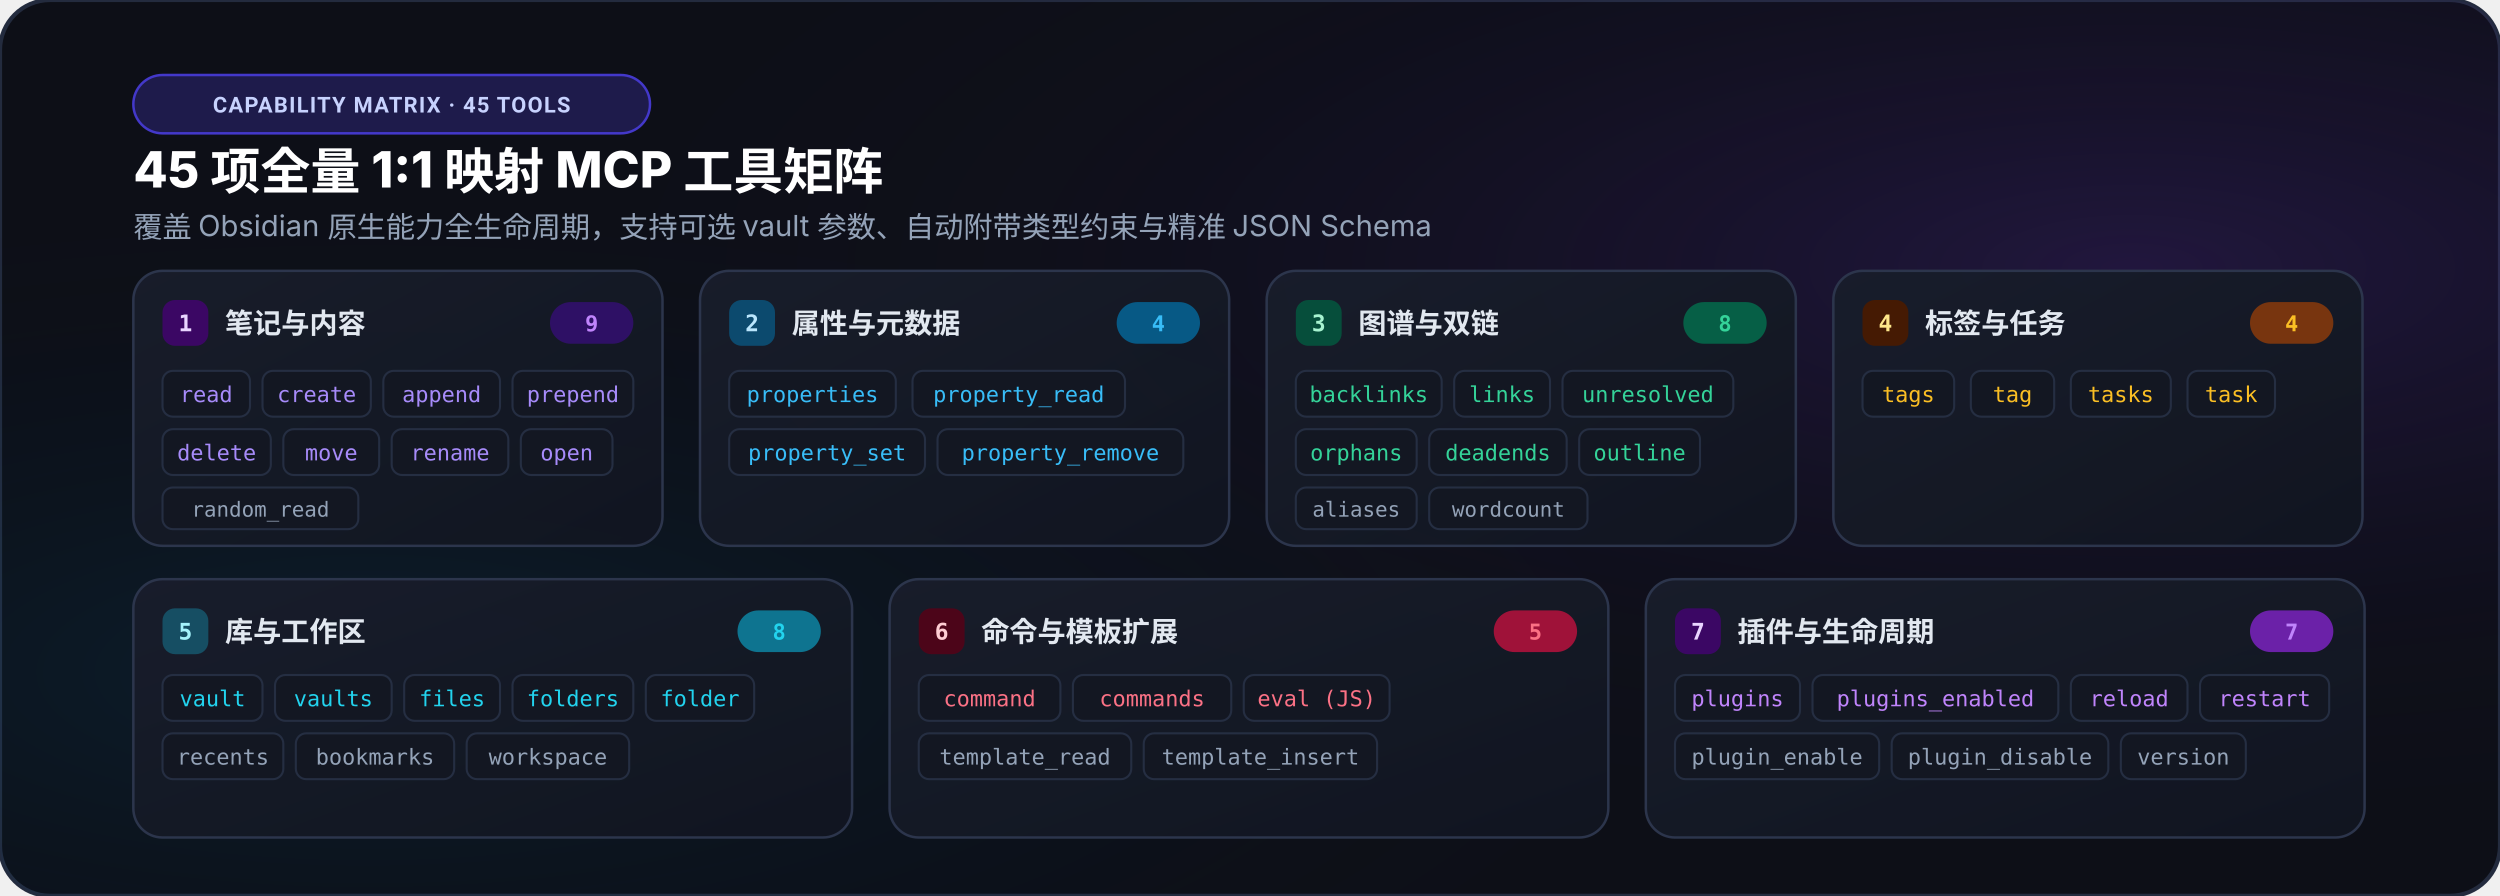
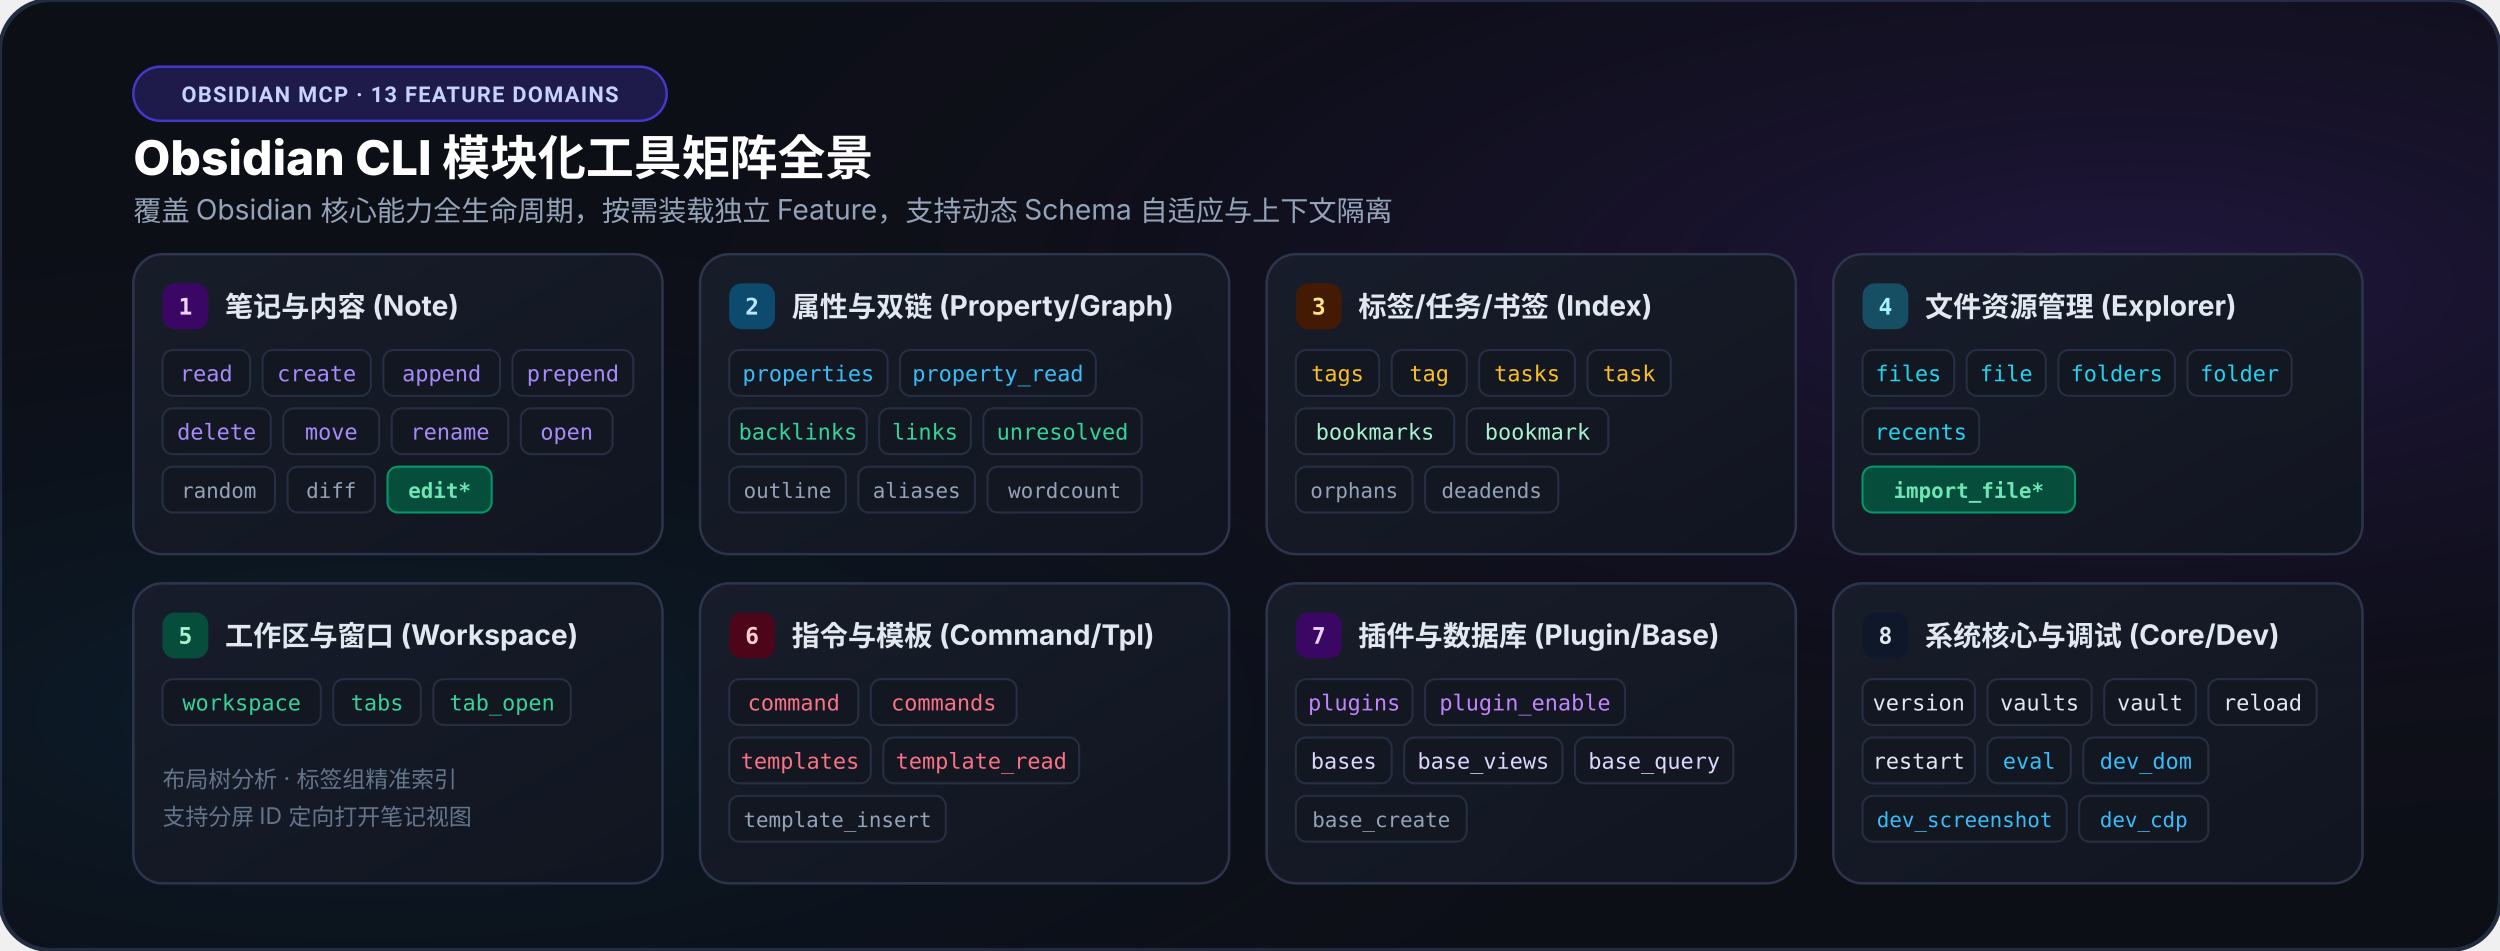
- <svg xmlns="http://www.w3.org/2000/svg" width="1200" height="430" viewBox="0 0 1200 430" role="img" aria-labelledby="tm-title tm-desc">
+ <svg xmlns="http://www.w3.org/2000/svg" width="1200" height="456" viewBox="0 0 1200 456" role="img" aria-labelledby="tm-title tm-desc">
  <defs>
    <radialGradient id="tm-glow-purple" cx="85%" cy="30%" r="65%">
      <stop offset="0%" stop-color="#7C3AED" stop-opacity="0.18" />
      <stop offset="60%" stop-color="#4C1D95" stop-opacity="0.04" />
      <stop offset="100%" stop-color="#0D0F17" stop-opacity="0" />
    </radialGradient>
    <radialGradient id="tm-glow-cyan" cx="15%" cy="75%" r="55%">
      <stop offset="0%" stop-color="#0284C7" stop-opacity="0.12" />
      <stop offset="100%" stop-color="#0D0F17" stop-opacity="0" />
    </radialGradient>
    <linearGradient id="tm-card-bg" x1="0%" y1="0%" x2="100%" y2="100%">
      <stop offset="0%" stop-color="#181D2B" stop-opacity="0.95" />
      <stop offset="100%" stop-color="#111520" stop-opacity="0.98" />
    </linearGradient>
  </defs>
-   <rect width="1200" height="430" rx="24" fill="#0D0F17" stroke="#232B3E" stroke-width="2" />
-   <rect width="1200" height="430" rx="24" fill="url(#tm-glow-purple)" />
-   <rect width="1200" height="430" rx="24" fill="url(#tm-glow-cyan)" />
-   <g transform="translate(64, 36)">
-     <rect width="248" height="28" rx="14" fill="#1E1B4B" stroke="#4338CA" stroke-width="1.2" />
-     <text x="124" y="18" text-anchor="middle" font-family="-apple-system, BlinkMacSystemFont, 'Segoe UI', Roboto, sans-serif" font-size="10.5" font-weight="700" fill="#C7D2FE" letter-spacing="0.6">CAPABILITY MATRIX · 45 TOOLS</text>
-     <text x="0" y="54" font-family="-apple-system, BlinkMacSystemFont, 'Segoe UI', 'PingFang SC', 'Microsoft YaHei', sans-serif" font-size="24" font-weight="800" fill="#FFFFFF">45 项全量 1:1 映射 MCP 工具矩阵</text>
-     <text x="0" y="78" font-family="-apple-system, BlinkMacSystemFont, 'Segoe UI', 'PingFang SC', 'Microsoft YaHei', sans-serif" font-size="14" font-weight="400" fill="#94A3B8">覆盖 Obsidian 原生能力全生命周期，支持可选 vault 参数、自动附带类型约束与精准 JSON Schema</text>
-   </g>
-   <g transform="translate(64, 130)">
-     <rect width="254" height="132" rx="14" fill="url(#tm-card-bg)" stroke="#2C354C" stroke-width="1.2" />
+   <rect width="1200" height="456" rx="24" fill="#0D0F17" stroke="#232B3E" stroke-width="2" />
+   <rect width="1200" height="456" rx="24" fill="url(#tm-glow-purple)" />
+   <rect width="1200" height="456" rx="24" fill="url(#tm-glow-cyan)" />
+   <g transform="translate(64, 32)">
+     <rect width="256" height="26" rx="13" fill="#1E1B4B" stroke="#4338CA" stroke-width="1.2" />
+     <text x="128" y="17" text-anchor="middle" font-family="-apple-system, BlinkMacSystemFont, 'Segoe UI', Roboto, sans-serif" font-size="10.5" font-weight="700" fill="#C7D2FE" letter-spacing="0.6">OBSIDIAN MCP · 13 FEATURE DOMAINS</text>
+     <text x="0" y="52" font-family="-apple-system, BlinkMacSystemFont, 'Segoe UI', 'PingFang SC', 'Microsoft YaHei', sans-serif" font-size="23" font-weight="800" fill="#FFFFFF">Obsidian CLI 模块化工具矩阵全景</text>
+     <text x="0" y="74" font-family="-apple-system, BlinkMacSystemFont, 'Segoe UI', 'PingFang SC', 'Microsoft YaHei', sans-serif" font-size="13.5" font-weight="400" fill="#94A3B8">覆盖 Obsidian 核心能力全生命周期，按需装载独立 Feature，支持动态 Schema 自适应与上下文隔离</text>
+   </g>
+   <g transform="translate(64, 122)">
+     <rect width="254" height="144" rx="14" fill="url(#tm-card-bg)" stroke="#2C354C" stroke-width="1.2" />
    <rect x="14" y="14" width="22" height="22" rx="6" fill="#3B0764" />
    <text x="25" y="29" text-anchor="middle" font-family="'SF Mono', monospace" font-size="11" font-weight="700" fill="#E9D5FF">1</text>
-     <text x="44" y="30" font-family="-apple-system, BlinkMacSystemFont, 'Segoe UI', 'PingFang SC', sans-serif" font-size="13.5" font-weight="700" fill="#E2E8F0">笔记与内容</text>
-     <rect x="200" y="15" width="40" height="20" rx="10" fill="#2E1065" />
-     <text x="220" y="29" text-anchor="middle" font-family="'SF Mono', monospace" font-size="10.5" font-weight="700" fill="#C084FC">9</text>
-     <g transform="translate(14, 48)">
+     <text x="44" y="30" font-family="-apple-system, BlinkMacSystemFont, 'Segoe UI', 'PingFang SC', sans-serif" font-size="13.5" font-weight="700" fill="#E2E8F0">笔记与内容 (Note)</text>
+     <g transform="translate(14, 46)">
      <rect x="0" y="0" width="42" height="22" rx="5" fill="#131722" stroke="#252E42" />
      <text x="21" y="15" text-anchor="middle" font-family="'SF Mono', monospace" font-size="10.5" fill="#A78BFA">read</text>
      <rect x="48" y="0" width="52" height="22" rx="5" fill="#131722" stroke="#252E42" />
      <text x="74" y="15" text-anchor="middle" font-family="'SF Mono', monospace" font-size="10.5" fill="#A78BFA">create</text>
      <rect x="106" y="0" width="56" height="22" rx="5" fill="#131722" stroke="#252E42" />
      <text x="134" y="15" text-anchor="middle" font-family="'SF Mono', monospace" font-size="10.5" fill="#A78BFA">append</text>
      <rect x="168" y="0" width="58" height="22" rx="5" fill="#131722" stroke="#252E42" />
      <text x="197" y="15" text-anchor="middle" font-family="'SF Mono', monospace" font-size="10.5" fill="#A78BFA">prepend</text>
      <rect x="0" y="28" width="52" height="22" rx="5" fill="#131722" stroke="#252E42" />
      <text x="26" y="43" text-anchor="middle" font-family="'SF Mono', monospace" font-size="10.5" fill="#A78BFA">delete</text>
      <rect x="58" y="28" width="46" height="22" rx="5" fill="#131722" stroke="#252E42" />
      <text x="81" y="43" text-anchor="middle" font-family="'SF Mono', monospace" font-size="10.5" fill="#A78BFA">move</text>
      <rect x="110" y="28" width="56" height="22" rx="5" fill="#131722" stroke="#252E42" />
      <text x="138" y="43" text-anchor="middle" font-family="'SF Mono', monospace" font-size="10.5" fill="#A78BFA">rename</text>
      <rect x="172" y="28" width="44" height="22" rx="5" fill="#131722" stroke="#252E42" />
      <text x="194" y="43" text-anchor="middle" font-family="'SF Mono', monospace" font-size="10.5" fill="#A78BFA">open</text>
-       <rect x="0" y="56" width="94" height="20" rx="5" fill="#131722" stroke="#252E42" />
-       <text x="47" y="70" text-anchor="middle" font-family="'SF Mono', monospace" font-size="10" fill="#94A3B8">random_read</text>
-     </g>
-   </g>
-   <g transform="translate(336, 130)">
-     <rect width="254" height="132" rx="14" fill="url(#tm-card-bg)" stroke="#2C354C" stroke-width="1.2" />
+       <rect x="0" y="56" width="54" height="22" rx="5" fill="#131722" stroke="#252E42" />
+       <text x="27" y="71" text-anchor="middle" font-family="'SF Mono', monospace" font-size="10" fill="#94A3B8">random</text>
+       <rect x="60" y="56" width="42" height="22" rx="5" fill="#131722" stroke="#252E42" />
+       <text x="81" y="71" text-anchor="middle" font-family="'SF Mono', monospace" font-size="10" fill="#94A3B8">diff</text>
+       <rect x="108" y="56" width="50" height="22" rx="5" fill="#064E3B" stroke="#059669" />
+       <text x="133" y="71" text-anchor="middle" font-family="'SF Mono', monospace" font-size="10" font-weight="700" fill="#6EE7B7">edit*</text>
+     </g>
+   </g>
+   <g transform="translate(336, 122)">
+     <rect width="254" height="144" rx="14" fill="url(#tm-card-bg)" stroke="#2C354C" stroke-width="1.2" />
    <rect x="14" y="14" width="22" height="22" rx="6" fill="#0C4A6E" />
    <text x="25" y="29" text-anchor="middle" font-family="'SF Mono', monospace" font-size="11" font-weight="700" fill="#BAE6FD">2</text>
-     <text x="44" y="30" font-family="-apple-system, BlinkMacSystemFont, 'Segoe UI', 'PingFang SC', sans-serif" font-size="13.5" font-weight="700" fill="#E2E8F0">属性与元数据</text>
-     <rect x="200" y="15" width="40" height="20" rx="10" fill="#075985" />
-     <text x="220" y="29" text-anchor="middle" font-family="'SF Mono', monospace" font-size="10.5" font-weight="700" fill="#38BDF8">4</text>
-     <g transform="translate(14, 48)">
-       <rect x="0" y="0" width="80" height="22" rx="5" fill="#131722" stroke="#252E42" />
-       <text x="40" y="15" text-anchor="middle" font-family="'SF Mono', monospace" font-size="10.5" fill="#38BDF8">properties</text>
-       <rect x="88" y="0" width="102" height="22" rx="5" fill="#131722" stroke="#252E42" />
-       <text x="139" y="15" text-anchor="middle" font-family="'SF Mono', monospace" font-size="10.5" fill="#38BDF8">property_read</text>
-       <rect x="0" y="28" width="94" height="22" rx="5" fill="#131722" stroke="#252E42" />
-       <text x="47" y="43" text-anchor="middle" font-family="'SF Mono', monospace" font-size="10.5" fill="#38BDF8">property_set</text>
-       <rect x="100" y="28" width="118" height="22" rx="5" fill="#131722" stroke="#252E42" />
-       <text x="159" y="43" text-anchor="middle" font-family="'SF Mono', monospace" font-size="10.5" fill="#38BDF8">property_remove</text>
-     </g>
-   </g>
-   <g transform="translate(608, 130)">
-     <rect width="254" height="132" rx="14" fill="url(#tm-card-bg)" stroke="#2C354C" stroke-width="1.2" />
+     <text x="44" y="30" font-family="-apple-system, BlinkMacSystemFont, 'Segoe UI', 'PingFang SC', sans-serif" font-size="13.5" font-weight="700" fill="#E2E8F0">属性与双链 (Property/Graph)</text>
+     <g transform="translate(14, 46)">
+       <rect x="0" y="0" width="76" height="22" rx="5" fill="#131722" stroke="#252E42" />
+       <text x="38" y="15" text-anchor="middle" font-family="'SF Mono', monospace" font-size="10.5" fill="#38BDF8">properties</text>
+       <rect x="82" y="0" width="94" height="22" rx="5" fill="#131722" stroke="#252E42" />
+       <text x="129" y="15" text-anchor="middle" font-family="'SF Mono', monospace" font-size="10.5" fill="#38BDF8">property_read</text>
+       <rect x="0" y="28" width="66" height="22" rx="5" fill="#131722" stroke="#252E42" />
+       <text x="33" y="43" text-anchor="middle" font-family="'SF Mono', monospace" font-size="10.5" fill="#34D399">backlinks</text>
+       <rect x="72" y="28" width="44" height="22" rx="5" fill="#131722" stroke="#252E42" />
+       <text x="94" y="43" text-anchor="middle" font-family="'SF Mono', monospace" font-size="10.5" fill="#34D399">links</text>
+       <rect x="122" y="28" width="76" height="22" rx="5" fill="#131722" stroke="#252E42" />
+       <text x="160" y="43" text-anchor="middle" font-family="'SF Mono', monospace" font-size="10.5" fill="#34D399">unresolved</text>
+       <rect x="0" y="56" width="56" height="22" rx="5" fill="#131722" stroke="#252E42" />
+       <text x="28" y="71" text-anchor="middle" font-family="'SF Mono', monospace" font-size="10" fill="#94A3B8">outline</text>
+       <rect x="62" y="56" width="56" height="22" rx="5" fill="#131722" stroke="#252E42" />
+       <text x="90" y="71" text-anchor="middle" font-family="'SF Mono', monospace" font-size="10" fill="#94A3B8">aliases</text>
+       <rect x="124" y="56" width="74" height="22" rx="5" fill="#131722" stroke="#252E42" />
+       <text x="161" y="71" text-anchor="middle" font-family="'SF Mono', monospace" font-size="10" fill="#94A3B8">wordcount</text>
+     </g>
+   </g>
+   <g transform="translate(608, 122)">
+     <rect width="254" height="144" rx="14" fill="url(#tm-card-bg)" stroke="#2C354C" stroke-width="1.2" />
+     <rect x="14" y="14" width="22" height="22" rx="6" fill="#451A03" />
+     <text x="25" y="29" text-anchor="middle" font-family="'SF Mono', monospace" font-size="11" font-weight="700" fill="#FDE68A">3</text>
+     <text x="44" y="30" font-family="-apple-system, BlinkMacSystemFont, 'Segoe UI', 'PingFang SC', sans-serif" font-size="13.5" font-weight="700" fill="#E2E8F0">标签/任务/书签 (Index)</text>
+     <g transform="translate(14, 46)">
+       <rect x="0" y="0" width="40" height="22" rx="5" fill="#131722" stroke="#252E42" />
+       <text x="20" y="15" text-anchor="middle" font-family="'SF Mono', monospace" font-size="10.5" fill="#FBBF24">tags</text>
+       <rect x="46" y="0" width="36" height="22" rx="5" fill="#131722" stroke="#252E42" />
+       <text x="64" y="15" text-anchor="middle" font-family="'SF Mono', monospace" font-size="10.5" fill="#FBBF24">tag</text>
+       <rect x="88" y="0" width="46" height="22" rx="5" fill="#131722" stroke="#252E42" />
+       <text x="111" y="15" text-anchor="middle" font-family="'SF Mono', monospace" font-size="10.5" fill="#FBBF24">tasks</text>
+       <rect x="140" y="0" width="40" height="22" rx="5" fill="#131722" stroke="#252E42" />
+       <text x="160" y="15" text-anchor="middle" font-family="'SF Mono', monospace" font-size="10.5" fill="#FBBF24">task</text>
+       <rect x="0" y="28" width="76" height="22" rx="5" fill="#131722" stroke="#252E42" />
+       <text x="38" y="43" text-anchor="middle" font-family="'SF Mono', monospace" font-size="10.5" fill="#A7F3D0">bookmarks</text>
+       <rect x="82" y="28" width="68" height="22" rx="5" fill="#131722" stroke="#252E42" />
+       <text x="116" y="43" text-anchor="middle" font-family="'SF Mono', monospace" font-size="10.5" fill="#A7F3D0">bookmark</text>
+       <rect x="0" y="56" width="56" height="22" rx="5" fill="#131722" stroke="#252E42" />
+       <text x="28" y="71" text-anchor="middle" font-family="'SF Mono', monospace" font-size="10" fill="#94A3B8">orphans</text>
+       <rect x="62" y="56" width="64" height="22" rx="5" fill="#131722" stroke="#252E42" />
+       <text x="94" y="71" text-anchor="middle" font-family="'SF Mono', monospace" font-size="10" fill="#94A3B8">deadends</text>
+     </g>
+   </g>
+   <g transform="translate(880, 122)">
+     <rect width="254" height="144" rx="14" fill="url(#tm-card-bg)" stroke="#2C354C" stroke-width="1.2" />
+     <rect x="14" y="14" width="22" height="22" rx="6" fill="#164E63" />
+     <text x="25" y="29" text-anchor="middle" font-family="'SF Mono', monospace" font-size="11" font-weight="700" fill="#A5F3FC">4</text>
+     <text x="44" y="30" font-family="-apple-system, BlinkMacSystemFont, 'Segoe UI', 'PingFang SC', sans-serif" font-size="13.5" font-weight="700" fill="#E2E8F0">文件资源管理 (Explorer)</text>
+     <g transform="translate(14, 46)">
+       <rect x="0" y="0" width="44" height="22" rx="5" fill="#131722" stroke="#252E42" />
+       <text x="22" y="15" text-anchor="middle" font-family="'SF Mono', monospace" font-size="10.5" fill="#22D3EE">files</text>
+       <rect x="50" y="0" width="38" height="22" rx="5" fill="#131722" stroke="#252E42" />
+       <text x="69" y="15" text-anchor="middle" font-family="'SF Mono', monospace" font-size="10.5" fill="#22D3EE">file</text>
+       <rect x="94" y="0" width="56" height="22" rx="5" fill="#131722" stroke="#252E42" />
+       <text x="122" y="15" text-anchor="middle" font-family="'SF Mono', monospace" font-size="10.5" fill="#22D3EE">folders</text>
+       <rect x="156" y="0" width="50" height="22" rx="5" fill="#131722" stroke="#252E42" />
+       <text x="181" y="15" text-anchor="middle" font-family="'SF Mono', monospace" font-size="10.5" fill="#22D3EE">folder</text>
+       <rect x="0" y="28" width="56" height="22" rx="5" fill="#131722" stroke="#252E42" />
+       <text x="28" y="43" text-anchor="middle" font-family="'SF Mono', monospace" font-size="10.5" fill="#22D3EE">recents</text>
+       <rect x="0" y="56" width="102" height="22" rx="5" fill="#064E3B" stroke="#059669" />
+       <text x="51" y="71" text-anchor="middle" font-family="'SF Mono', monospace" font-size="10" font-weight="700" fill="#6EE7B7">import_file*</text>
+     </g>
+   </g>
+   <g transform="translate(64, 280)">
+     <rect width="254" height="144" rx="14" fill="url(#tm-card-bg)" stroke="#2C354C" stroke-width="1.2" />
    <rect x="14" y="14" width="22" height="22" rx="6" fill="#064E3B" />
-     <text x="25" y="29" text-anchor="middle" font-family="'SF Mono', monospace" font-size="11" font-weight="700" fill="#A7F3D0">3</text>
-     <text x="44" y="30" font-family="-apple-system, BlinkMacSystemFont, 'Segoe UI', 'PingFang SC', sans-serif" font-size="13.5" font-weight="700" fill="#E2E8F0">图谱与双链</text>
-     <rect x="200" y="15" width="40" height="20" rx="10" fill="#065F46" />
-     <text x="220" y="29" text-anchor="middle" font-family="'SF Mono', monospace" font-size="10.5" font-weight="700" fill="#34D399">8</text>
-     <g transform="translate(14, 48)">
-       <rect x="0" y="0" width="70" height="22" rx="5" fill="#131722" stroke="#252E42" />
-       <text x="35" y="15" text-anchor="middle" font-family="'SF Mono', monospace" font-size="10.5" fill="#34D399">backlinks</text>
-       <rect x="76" y="0" width="46" height="22" rx="5" fill="#131722" stroke="#252E42" />
-       <text x="99" y="15" text-anchor="middle" font-family="'SF Mono', monospace" font-size="10.5" fill="#34D399">links</text>
-       <rect x="128" y="0" width="82" height="22" rx="5" fill="#131722" stroke="#252E42" />
-       <text x="169" y="15" text-anchor="middle" font-family="'SF Mono', monospace" font-size="10.5" fill="#34D399">unresolved</text>
-       <rect x="0" y="28" width="58" height="22" rx="5" fill="#131722" stroke="#252E42" />
-       <text x="29" y="43" text-anchor="middle" font-family="'SF Mono', monospace" font-size="10.5" fill="#34D399">orphans</text>
-       <rect x="64" y="28" width="66" height="22" rx="5" fill="#131722" stroke="#252E42" />
-       <text x="97" y="43" text-anchor="middle" font-family="'SF Mono', monospace" font-size="10.5" fill="#34D399">deadends</text>
-       <rect x="136" y="28" width="58" height="22" rx="5" fill="#131722" stroke="#252E42" />
-       <text x="165" y="43" text-anchor="middle" font-family="'SF Mono', monospace" font-size="10.5" fill="#34D399">outline</text>
-       <rect x="0" y="56" width="58" height="20" rx="5" fill="#131722" stroke="#252E42" />
-       <text x="29" y="70" text-anchor="middle" font-family="'SF Mono', monospace" font-size="10" fill="#94A3B8">aliases</text>
-       <rect x="64" y="56" width="76" height="20" rx="5" fill="#131722" stroke="#252E42" />
-       <text x="102" y="70" text-anchor="middle" font-family="'SF Mono', monospace" font-size="10" fill="#94A3B8">wordcount</text>
-     </g>
-   </g>
-   <g transform="translate(880, 130)">
-     <rect width="254" height="132" rx="14" fill="url(#tm-card-bg)" stroke="#2C354C" stroke-width="1.2" />
-     <rect x="14" y="14" width="22" height="22" rx="6" fill="#451A03" />
-     <text x="25" y="29" text-anchor="middle" font-family="'SF Mono', monospace" font-size="11" font-weight="700" fill="#FDE68A">4</text>
-     <text x="44" y="30" font-family="-apple-system, BlinkMacSystemFont, 'Segoe UI', 'PingFang SC', sans-serif" font-size="13.5" font-weight="700" fill="#E2E8F0">标签与任务</text>
-     <rect x="200" y="15" width="40" height="20" rx="10" fill="#78350F" />
-     <text x="220" y="29" text-anchor="middle" font-family="'SF Mono', monospace" font-size="10.5" font-weight="700" fill="#FBBF24">4</text>
-     <g transform="translate(14, 48)">
-       <rect x="0" y="0" width="44" height="22" rx="5" fill="#131722" stroke="#252E42" />
-       <text x="22" y="15" text-anchor="middle" font-family="'SF Mono', monospace" font-size="10.5" fill="#FBBF24">tags</text>
-       <rect x="52" y="0" width="40" height="22" rx="5" fill="#131722" stroke="#252E42" />
-       <text x="72" y="15" text-anchor="middle" font-family="'SF Mono', monospace" font-size="10.5" fill="#FBBF24">tag</text>
-       <rect x="100" y="0" width="48" height="22" rx="5" fill="#131722" stroke="#252E42" />
-       <text x="124" y="15" text-anchor="middle" font-family="'SF Mono', monospace" font-size="10.5" fill="#FBBF24">tasks</text>
-       <rect x="156" y="0" width="42" height="22" rx="5" fill="#131722" stroke="#252E42" />
-       <text x="177" y="15" text-anchor="middle" font-family="'SF Mono', monospace" font-size="10.5" fill="#FBBF24">task</text>
-     </g>
-   </g>
-   <g transform="translate(64, 278)">
-     <rect width="345" height="124" rx="14" fill="url(#tm-card-bg)" stroke="#2C354C" stroke-width="1.2" />
-     <rect x="14" y="14" width="22" height="22" rx="6" fill="#164E63" />
-     <text x="25" y="29" text-anchor="middle" font-family="'SF Mono', monospace" font-size="11" font-weight="700" fill="#A5F3FC">5</text>
-     <text x="44" y="30" font-family="-apple-system, BlinkMacSystemFont, 'Segoe UI', 'PingFang SC', sans-serif" font-size="13.5" font-weight="700" fill="#E2E8F0">库与工作区</text>
-     <rect x="290" y="15" width="40" height="20" rx="10" fill="#0E7490" />
-     <text x="310" y="29" text-anchor="middle" font-family="'SF Mono', monospace" font-size="10.5" font-weight="700" fill="#22D3EE">8</text>
-     <g transform="translate(14, 46)">
-       <rect x="0" y="0" width="48" height="22" rx="5" fill="#131722" stroke="#252E42" />
-       <text x="24" y="15" text-anchor="middle" font-family="'SF Mono', monospace" font-size="10.5" fill="#22D3EE">vault</text>
-       <rect x="54" y="0" width="56" height="22" rx="5" fill="#131722" stroke="#252E42" />
-       <text x="82" y="15" text-anchor="middle" font-family="'SF Mono', monospace" font-size="10.5" fill="#22D3EE">vaults</text>
-       <rect x="116" y="0" width="46" height="22" rx="5" fill="#131722" stroke="#252E42" />
-       <text x="139" y="15" text-anchor="middle" font-family="'SF Mono', monospace" font-size="10.5" fill="#22D3EE">files</text>
-       <rect x="168" y="0" width="58" height="22" rx="5" fill="#131722" stroke="#252E42" />
-       <text x="197" y="15" text-anchor="middle" font-family="'SF Mono', monospace" font-size="10.5" fill="#22D3EE">folders</text>
-       <rect x="232" y="0" width="52" height="22" rx="5" fill="#131722" stroke="#252E42" />
-       <text x="258" y="15" text-anchor="middle" font-family="'SF Mono', monospace" font-size="10.5" fill="#22D3EE">folder</text>
-       <rect x="0" y="28" width="58" height="22" rx="5" fill="#131722" stroke="#252E42" />
-       <text x="29" y="43" text-anchor="middle" font-family="'SF Mono', monospace" font-size="10.5" fill="#94A3B8">recents</text>
-       <rect x="64" y="28" width="76" height="22" rx="5" fill="#131722" stroke="#252E42" />
-       <text x="102" y="43" text-anchor="middle" font-family="'SF Mono', monospace" font-size="10.5" fill="#94A3B8">bookmarks</text>
-       <rect x="146" y="28" width="78" height="22" rx="5" fill="#131722" stroke="#252E42" />
-       <text x="185" y="43" text-anchor="middle" font-family="'SF Mono', monospace" font-size="10.5" fill="#94A3B8">workspace</text>
-     </g>
-   </g>
-   <g transform="translate(427, 278)">
-     <rect width="345" height="124" rx="14" fill="url(#tm-card-bg)" stroke="#2C354C" stroke-width="1.2" />
+     <text x="25" y="29" text-anchor="middle" font-family="'SF Mono', monospace" font-size="11" font-weight="700" fill="#A7F3D0">5</text>
+     <text x="44" y="30" font-family="-apple-system, BlinkMacSystemFont, 'Segoe UI', 'PingFang SC', sans-serif" font-size="13.5" font-weight="700" fill="#E2E8F0">工作区与窗口 (Workspace)</text>
+     <g transform="translate(14, 46)">
+       <rect x="0" y="0" width="76" height="22" rx="5" fill="#131722" stroke="#252E42" />
+       <text x="38" y="15" text-anchor="middle" font-family="'SF Mono', monospace" font-size="10.5" fill="#34D399">workspace</text>
+       <rect x="82" y="0" width="42" height="22" rx="5" fill="#131722" stroke="#252E42" />
+       <text x="103" y="15" text-anchor="middle" font-family="'SF Mono', monospace" font-size="10.5" fill="#34D399">tabs</text>
+       <rect x="130" y="0" width="66" height="22" rx="5" fill="#131722" stroke="#252E42" />
+       <text x="163" y="15" text-anchor="middle" font-family="'SF Mono', monospace" font-size="10.5" fill="#34D399">tab_open</text>
+       <text x="0" y="52" font-family="-apple-system, BlinkMacSystemFont, 'Segoe UI', sans-serif" font-size="11" fill="#64748B">布局树分析 · 标签组精准索引</text>
+       <text x="0" y="70" font-family="-apple-system, BlinkMacSystemFont, 'Segoe UI', sans-serif" font-size="11" fill="#64748B">支持分屏 ID 定向打开笔记视图</text>
+     </g>
+   </g>
+   <g transform="translate(336, 280)">
+     <rect width="254" height="144" rx="14" fill="url(#tm-card-bg)" stroke="#2C354C" stroke-width="1.2" />
    <rect x="14" y="14" width="22" height="22" rx="6" fill="#4C0519" />
    <text x="25" y="29" text-anchor="middle" font-family="'SF Mono', monospace" font-size="11" font-weight="700" fill="#FECDD3">6</text>
-     <text x="44" y="30" font-family="-apple-system, BlinkMacSystemFont, 'Segoe UI', 'PingFang SC', sans-serif" font-size="13.5" font-weight="700" fill="#E2E8F0">命令与模板扩展</text>
-     <rect x="290" y="15" width="40" height="20" rx="10" fill="#9F1239" />
-     <text x="310" y="29" text-anchor="middle" font-family="'SF Mono', monospace" font-size="10.5" font-weight="700" fill="#FB7185">5</text>
-     <g transform="translate(14, 46)">
-       <rect x="0" y="0" width="68" height="22" rx="5" fill="#131722" stroke="#252E42" />
-       <text x="34" y="15" text-anchor="middle" font-family="'SF Mono', monospace" font-size="10.5" fill="#FB7185">command</text>
-       <rect x="74" y="0" width="76" height="22" rx="5" fill="#131722" stroke="#252E42" />
-       <text x="112" y="15" text-anchor="middle" font-family="'SF Mono', monospace" font-size="10.5" fill="#FB7185">commands</text>
-       <rect x="156" y="0" width="70" height="22" rx="5" fill="#131722" stroke="#252E42" />
-       <text x="191" y="15" text-anchor="middle" font-family="'SF Mono', monospace" font-size="10.5" fill="#FB7185">eval (JS)</text>
-       <rect x="0" y="28" width="102" height="22" rx="5" fill="#131722" stroke="#252E42" />
-       <text x="51" y="43" text-anchor="middle" font-family="'SF Mono', monospace" font-size="10.5" fill="#94A3B8">template_read</text>
-       <rect x="108" y="28" width="112" height="22" rx="5" fill="#131722" stroke="#252E42" />
-       <text x="164" y="43" text-anchor="middle" font-family="'SF Mono', monospace" font-size="10.5" fill="#94A3B8">template_insert</text>
-     </g>
-   </g>
-   <g transform="translate(790, 278)">
-     <rect width="345" height="124" rx="14" fill="url(#tm-card-bg)" stroke="#2C354C" stroke-width="1.2" />
+     <text x="44" y="30" font-family="-apple-system, BlinkMacSystemFont, 'Segoe UI', 'PingFang SC', sans-serif" font-size="13.5" font-weight="700" fill="#E2E8F0">指令与模板 (Command/Tpl)</text>
+     <g transform="translate(14, 46)">
+       <rect x="0" y="0" width="62" height="22" rx="5" fill="#131722" stroke="#252E42" />
+       <text x="31" y="15" text-anchor="middle" font-family="'SF Mono', monospace" font-size="10.5" fill="#FB7185">command</text>
+       <rect x="68" y="0" width="70" height="22" rx="5" fill="#131722" stroke="#252E42" />
+       <text x="103" y="15" text-anchor="middle" font-family="'SF Mono', monospace" font-size="10.5" fill="#FB7185">commands</text>
+       <rect x="0" y="28" width="68" height="22" rx="5" fill="#131722" stroke="#252E42" />
+       <text x="34" y="43" text-anchor="middle" font-family="'SF Mono', monospace" font-size="10.5" fill="#FB7185">templates</text>
+       <rect x="74" y="28" width="94" height="22" rx="5" fill="#131722" stroke="#252E42" />
+       <text x="121" y="43" text-anchor="middle" font-family="'SF Mono', monospace" font-size="10.5" fill="#FB7185">template_read</text>
+       <rect x="0" y="56" width="104" height="22" rx="5" fill="#131722" stroke="#252E42" />
+       <text x="52" y="71" text-anchor="middle" font-family="'SF Mono', monospace" font-size="10" fill="#94A3B8">template_insert</text>
+     </g>
+   </g>
+   <g transform="translate(608, 280)">
+     <rect width="254" height="144" rx="14" fill="url(#tm-card-bg)" stroke="#2C354C" stroke-width="1.2" />
    <rect x="14" y="14" width="22" height="22" rx="6" fill="#3B0764" />
    <text x="25" y="29" text-anchor="middle" font-family="'SF Mono', monospace" font-size="11" font-weight="700" fill="#E9D5FF">7</text>
-     <text x="44" y="30" font-family="-apple-system, BlinkMacSystemFont, 'Segoe UI', 'PingFang SC', sans-serif" font-size="13.5" font-weight="700" fill="#E2E8F0">插件与生命周期</text>
-     <rect x="290" y="15" width="40" height="20" rx="10" fill="#6B21A8" />
-     <text x="310" y="29" text-anchor="middle" font-family="'SF Mono', monospace" font-size="10.5" font-weight="700" fill="#C084FC">7</text>
-     <g transform="translate(14, 46)">
-       <rect x="0" y="0" width="60" height="22" rx="5" fill="#131722" stroke="#252E42" />
-       <text x="30" y="15" text-anchor="middle" font-family="'SF Mono', monospace" font-size="10.5" fill="#C084FC">plugins</text>
-       <rect x="66" y="0" width="118" height="22" rx="5" fill="#131722" stroke="#252E42" />
-       <text x="125" y="15" text-anchor="middle" font-family="'SF Mono', monospace" font-size="10.5" fill="#C084FC">plugins_enabled</text>
-       <rect x="190" y="0" width="56" height="22" rx="5" fill="#131722" stroke="#252E42" />
-       <text x="218" y="15" text-anchor="middle" font-family="'SF Mono', monospace" font-size="10.5" fill="#C084FC">reload</text>
-       <rect x="252" y="0" width="62" height="22" rx="5" fill="#131722" stroke="#252E42" />
-       <text x="283" y="15" text-anchor="middle" font-family="'SF Mono', monospace" font-size="10.5" fill="#C084FC">restart</text>
-       <rect x="0" y="28" width="98" height="22" rx="5" fill="#131722" stroke="#252E42" />
-       <text x="49" y="43" text-anchor="middle" font-family="'SF Mono', monospace" font-size="10.5" fill="#94A3B8">plugin_enable</text>
-       <rect x="104" y="28" width="104" height="22" rx="5" fill="#131722" stroke="#252E42" />
-       <text x="156" y="43" text-anchor="middle" font-family="'SF Mono', monospace" font-size="10.5" fill="#94A3B8">plugin_disable</text>
-       <rect x="214" y="28" width="60" height="22" rx="5" fill="#131722" stroke="#252E42" />
-       <text x="244" y="43" text-anchor="middle" font-family="'SF Mono', monospace" font-size="10.5" fill="#94A3B8">version</text>
+     <text x="44" y="30" font-family="-apple-system, BlinkMacSystemFont, 'Segoe UI', 'PingFang SC', sans-serif" font-size="13.5" font-weight="700" fill="#E2E8F0">插件与数据库 (Plugin/Base)</text>
+     <g transform="translate(14, 46)">
+       <rect x="0" y="0" width="56" height="22" rx="5" fill="#131722" stroke="#252E42" />
+       <text x="28" y="15" text-anchor="middle" font-family="'SF Mono', monospace" font-size="10.5" fill="#C084FC">plugins</text>
+       <rect x="62" y="0" width="96" height="22" rx="5" fill="#131722" stroke="#252E42" />
+       <text x="110" y="15" text-anchor="middle" font-family="'SF Mono', monospace" font-size="10.5" fill="#C084FC">plugin_enable</text>
+       <rect x="0" y="28" width="46" height="22" rx="5" fill="#131722" stroke="#252E42" />
+       <text x="23" y="43" text-anchor="middle" font-family="'SF Mono', monospace" font-size="10.5" fill="#DDD6FE">bases</text>
+       <rect x="52" y="28" width="76" height="22" rx="5" fill="#131722" stroke="#252E42" />
+       <text x="90" y="43" text-anchor="middle" font-family="'SF Mono', monospace" font-size="10.5" fill="#DDD6FE">base_views</text>
+       <rect x="134" y="28" width="76" height="22" rx="5" fill="#131722" stroke="#252E42" />
+       <text x="172" y="43" text-anchor="middle" font-family="'SF Mono', monospace" font-size="10.5" fill="#DDD6FE">base_query</text>
+       <rect x="0" y="56" width="82" height="22" rx="5" fill="#131722" stroke="#252E42" />
+       <text x="41" y="71" text-anchor="middle" font-family="'SF Mono', monospace" font-size="10" fill="#94A3B8">base_create</text>
+     </g>
+   </g>
+   <g transform="translate(880, 280)">
+     <rect width="254" height="144" rx="14" fill="url(#tm-card-bg)" stroke="#2C354C" stroke-width="1.2" />
+     <rect x="14" y="14" width="22" height="22" rx="6" fill="#0F172A" />
+     <text x="25" y="29" text-anchor="middle" font-family="'SF Mono', monospace" font-size="11" font-weight="700" fill="#E2E8F0">8</text>
+     <text x="44" y="30" font-family="-apple-system, BlinkMacSystemFont, 'Segoe UI', 'PingFang SC', sans-serif" font-size="13.5" font-weight="700" fill="#E2E8F0">系统核心与调试 (Core/Dev)</text>
+     <g transform="translate(14, 46)">
+       <rect x="0" y="0" width="54" height="22" rx="5" fill="#131722" stroke="#252E42" />
+       <text x="27" y="15" text-anchor="middle" font-family="'SF Mono', monospace" font-size="10.5" fill="#E2E8F0">version</text>
+       <rect x="60" y="0" width="50" height="22" rx="5" fill="#131722" stroke="#252E42" />
+       <text x="85" y="15" text-anchor="middle" font-family="'SF Mono', monospace" font-size="10.5" fill="#E2E8F0">vaults</text>
+       <rect x="116" y="0" width="44" height="22" rx="5" fill="#131722" stroke="#252E42" />
+       <text x="138" y="15" text-anchor="middle" font-family="'SF Mono', monospace" font-size="10.5" fill="#E2E8F0">vault</text>
+       <rect x="166" y="0" width="52" height="22" rx="5" fill="#131722" stroke="#252E42" />
+       <text x="192" y="15" text-anchor="middle" font-family="'SF Mono', monospace" font-size="10.5" fill="#E2E8F0">reload</text>
+       <rect x="0" y="28" width="54" height="22" rx="5" fill="#131722" stroke="#252E42" />
+       <text x="27" y="43" text-anchor="middle" font-family="'SF Mono', monospace" font-size="10.5" fill="#E2E8F0">restart</text>
+       <rect x="60" y="28" width="40" height="22" rx="5" fill="#131722" stroke="#252E42" />
+       <text x="80" y="43" text-anchor="middle" font-family="'SF Mono', monospace" font-size="10.5" fill="#38BDF8">eval</text>
+       <rect x="106" y="28" width="60" height="22" rx="5" fill="#131722" stroke="#252E42" />
+       <text x="136" y="43" text-anchor="middle" font-family="'SF Mono', monospace" font-size="10.5" fill="#38BDF8">dev_dom</text>
+       <rect x="0" y="56" width="98" height="22" rx="5" fill="#131722" stroke="#252E42" />
+       <text x="49" y="71" text-anchor="middle" font-family="'SF Mono', monospace" font-size="10" fill="#38BDF8">dev_screenshot</text>
+       <rect x="104" y="56" width="62" height="22" rx="5" fill="#131722" stroke="#252E42" />
+       <text x="135" y="71" text-anchor="middle" font-family="'SF Mono', monospace" font-size="10" fill="#38BDF8">dev_cdp</text>
    </g>
  </g>
</svg>
